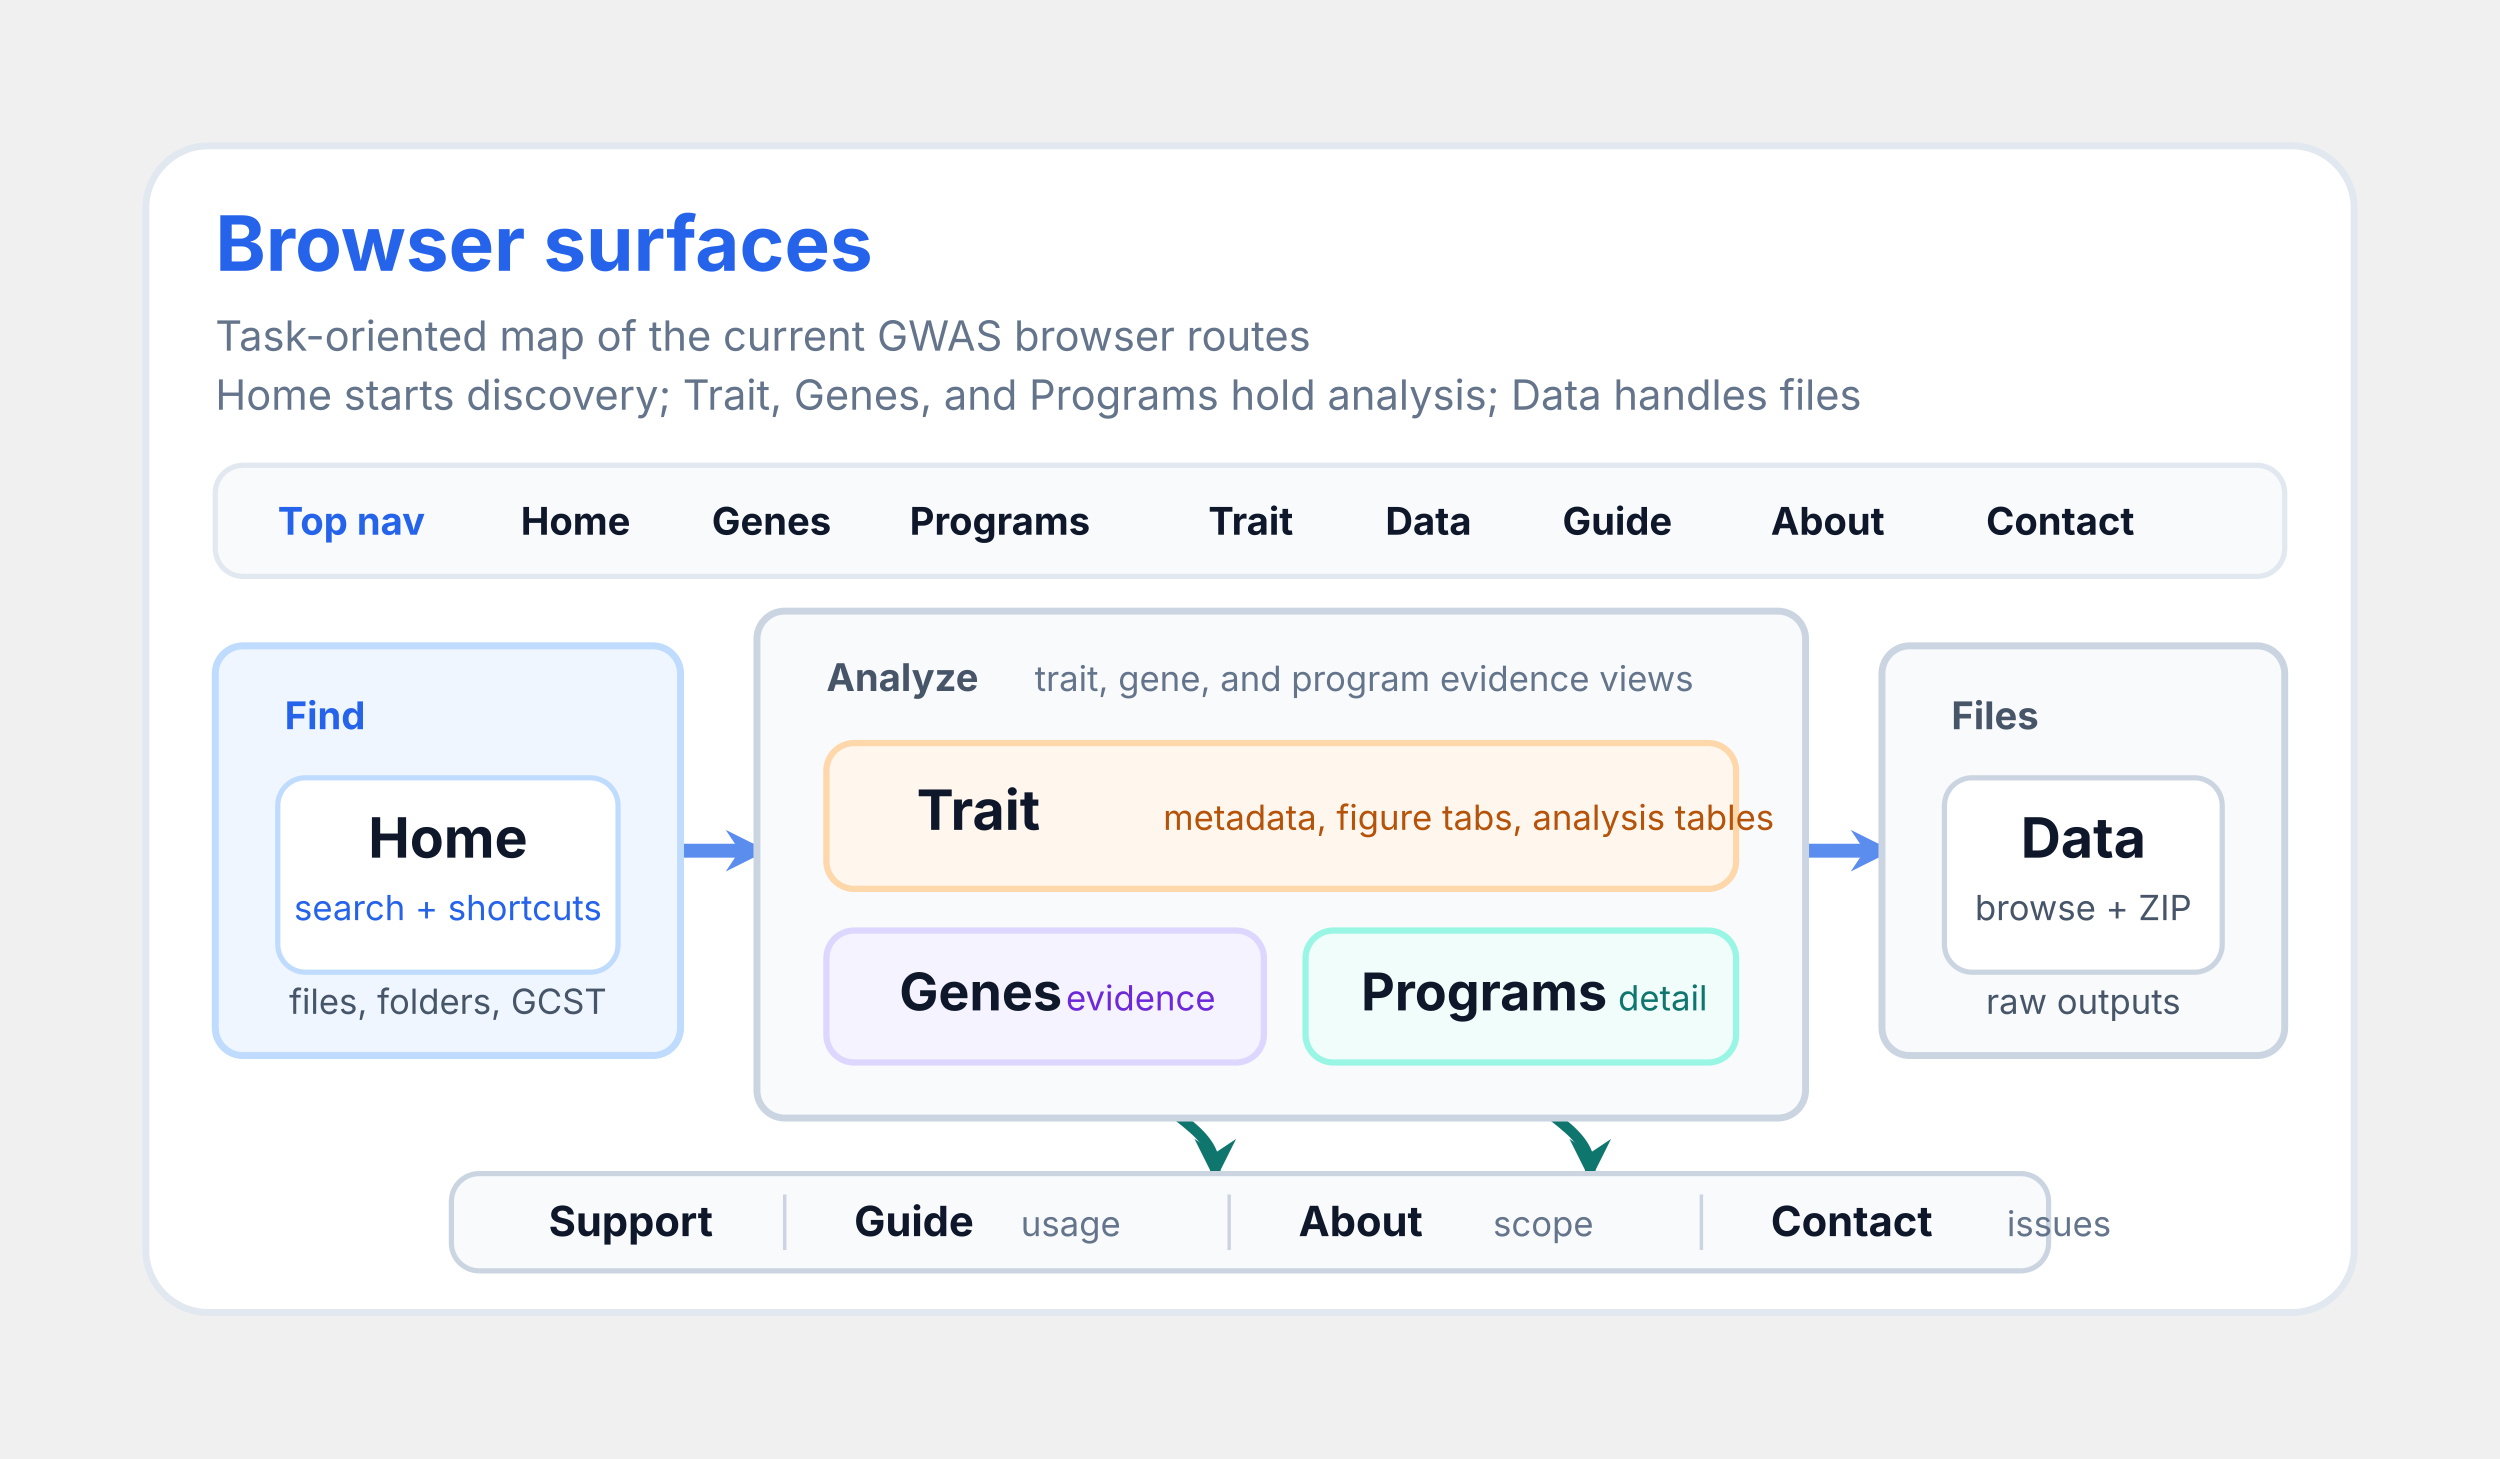
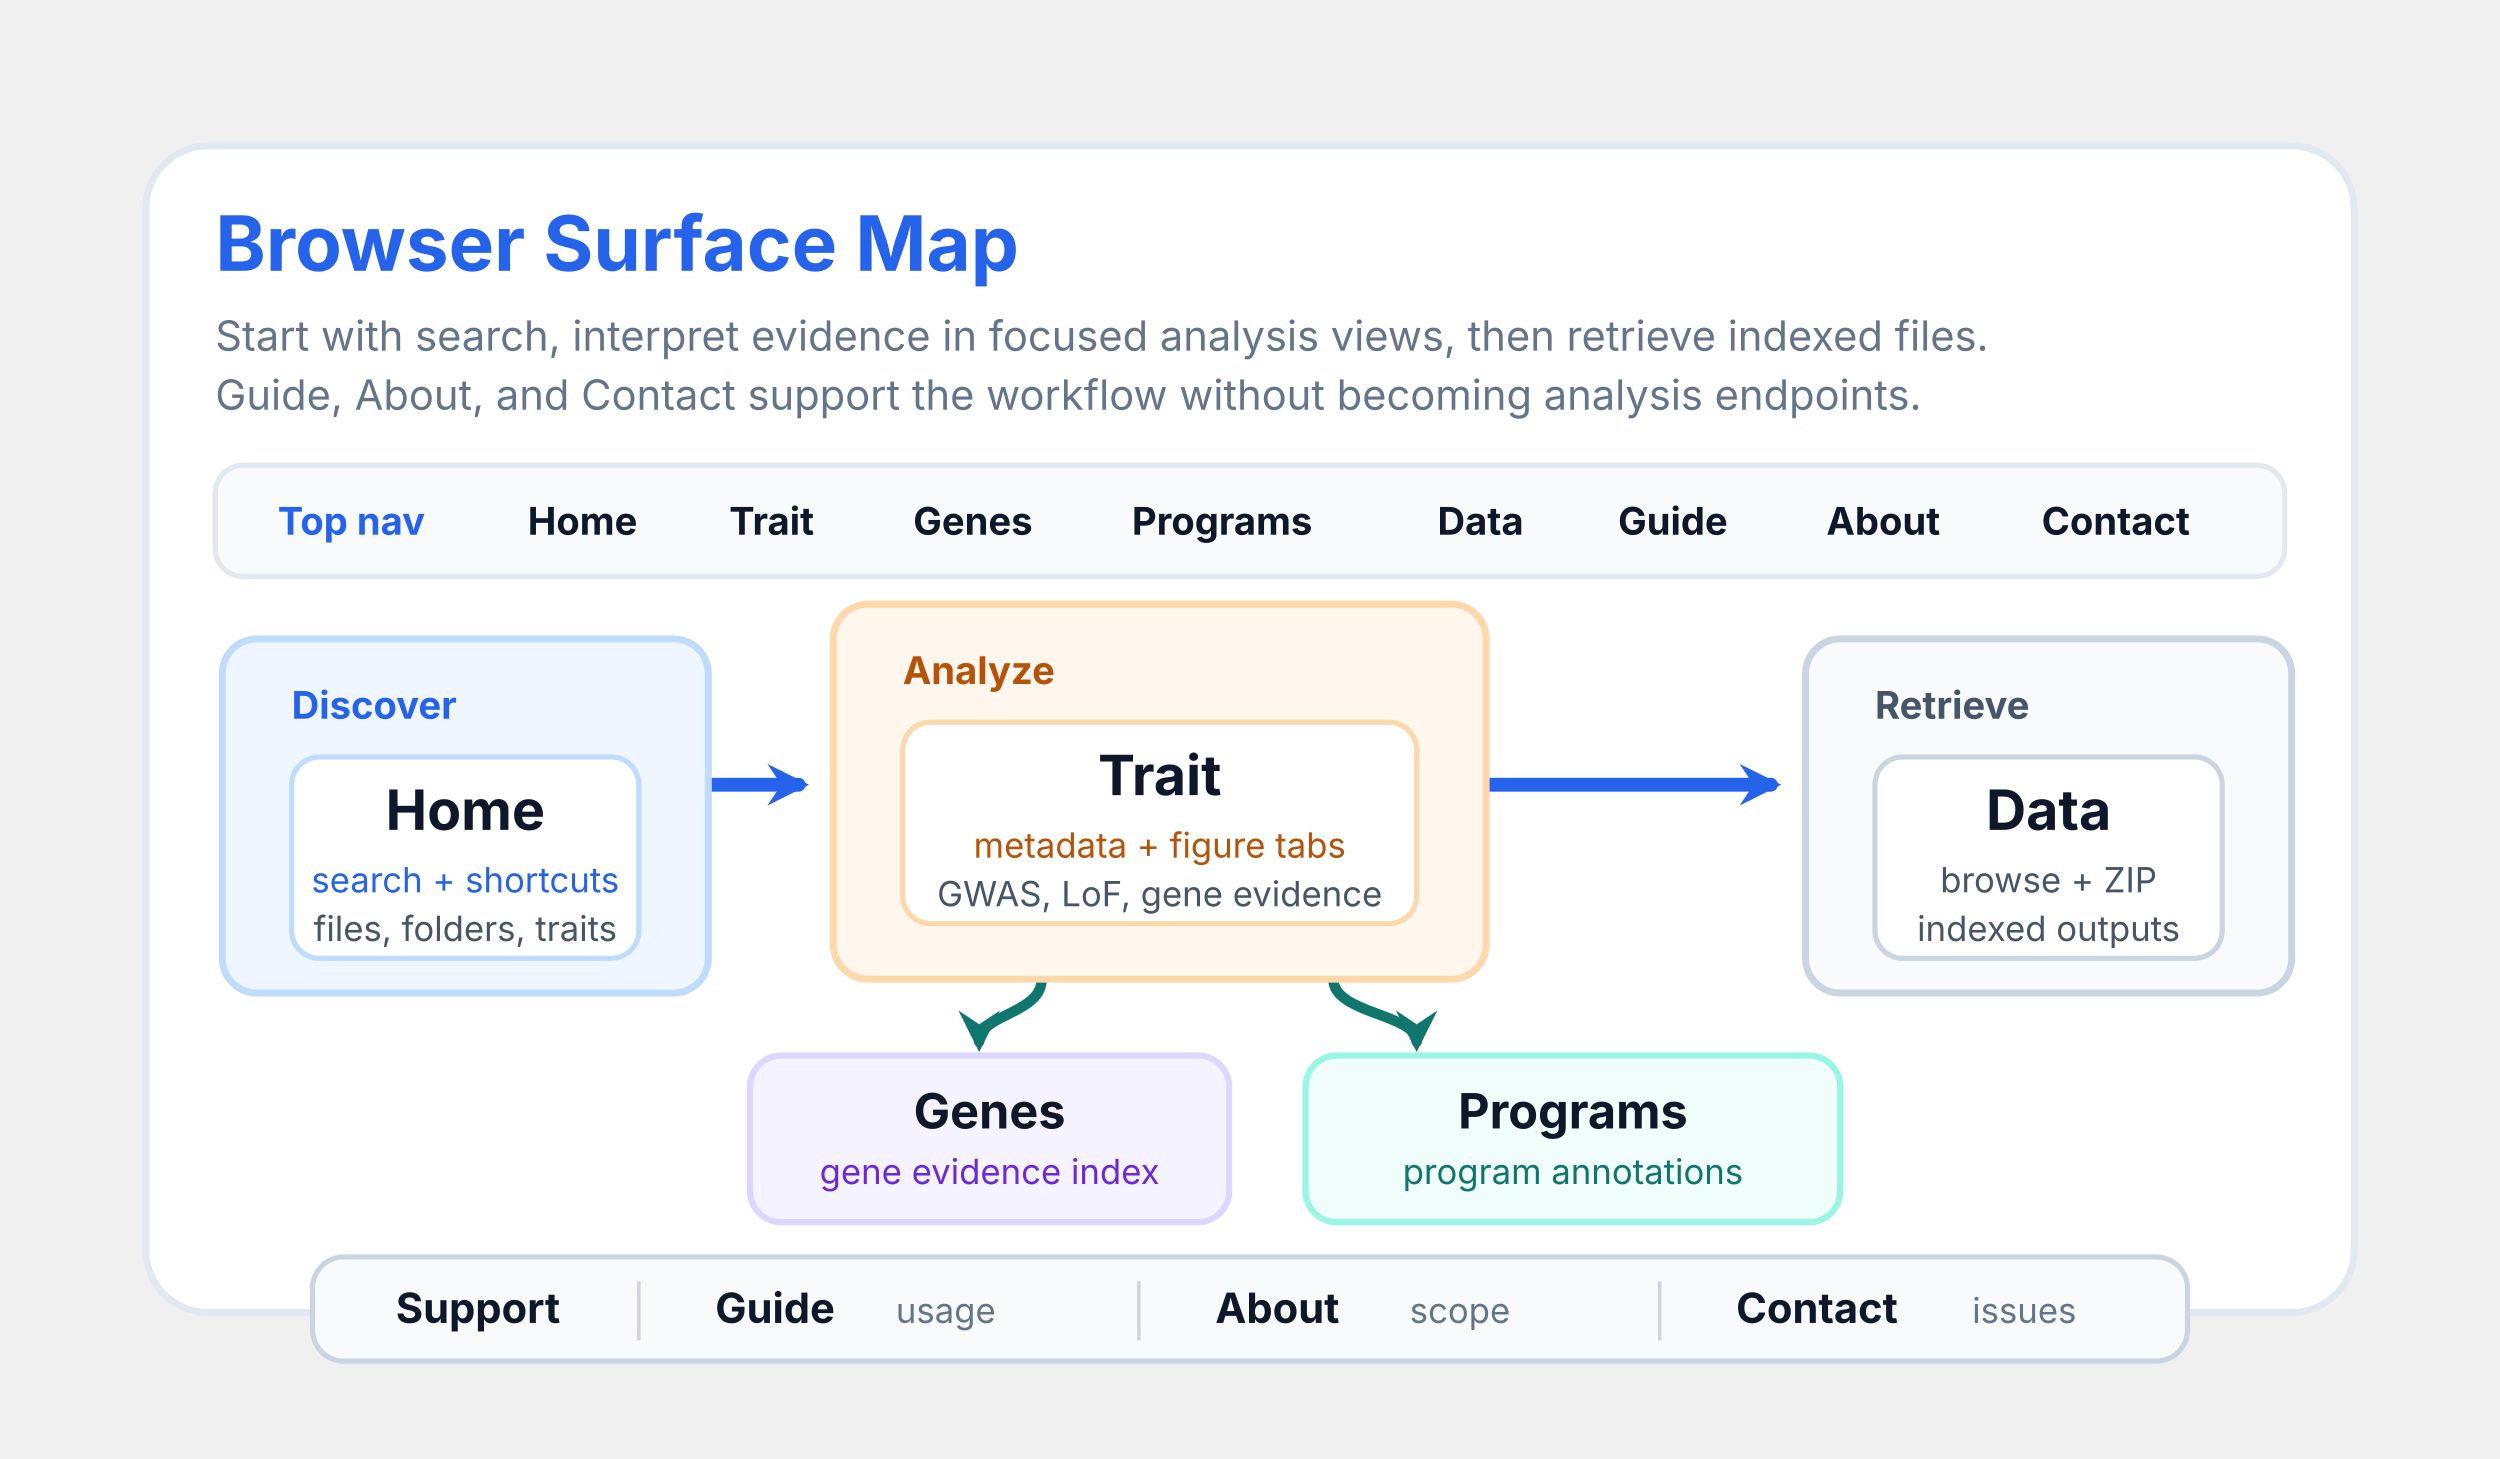
<svg xmlns="http://www.w3.org/2000/svg" width="720" height="420" viewBox="0 0 720 420" fill="none">
  <defs>
-     <marker id="docs-arrowhead" markerWidth="14" markerHeight="14" refX="10" refY="7" orient="auto" markerUnits="userSpaceOnUse">
-       <path d="M1 1 L13 7 L1 13 L5 7 Z" fill="#5B8DEF" />
+     <marker id="surface-arrow-blue" markerWidth="14" markerHeight="14" refX="10" refY="7" orient="auto" markerUnits="userSpaceOnUse">
+       <path d="M1 1 L13 7 L1 13 L5 7 Z" fill="#2563EB" />
    </marker>
-     <marker id="docs-arrowhead-green" markerWidth="14" markerHeight="14" refX="10" refY="7" orient="auto" markerUnits="userSpaceOnUse">
+     <marker id="surface-arrow-green" markerWidth="14" markerHeight="14" refX="10" refY="7" orient="auto" markerUnits="userSpaceOnUse">
      <path d="M1 1 L13 7 L1 13 L5 7 Z" fill="#0F766E" />
    </marker>
  </defs>
  <rect x="42" y="42" width="636" height="336" rx="18" fill="white" stroke="#E2E8F0" stroke-width="2" />
-   <text x="62" y="78" fill="#2563EB" font-family="Inter, Arial, Helvetica, sans-serif" font-size="22" font-weight="700">Browser surfaces</text>
-   <text x="62" y="101" fill="#64748B" font-family="Inter, Arial, Helvetica, sans-serif" font-size="12">Task-oriented map of the current GWAS browser routes</text>
-   <text x="62" y="118" fill="#64748B" font-family="Inter, Arial, Helvetica, sans-serif" font-size="12">Home starts discovery; Trait, Genes, and Programs hold analysis; Data handles files</text>
+   <text x="62" y="78" fill="#2563EB" font-family="Inter, Arial, Helvetica, sans-serif" font-size="22" font-weight="700">Browser Surface Map</text>
+   <text x="62" y="101" fill="#64748B" font-family="Inter, Arial, Helvetica, sans-serif" font-size="12">Start with search, interpret evidence in focused analysis views, then retrieve indexed files.</text>
+   <text x="62" y="118" fill="#64748B" font-family="Inter, Arial, Helvetica, sans-serif" font-size="12">Guide, About, and Contact support the workflow without becoming analysis endpoints.</text>
  <rect x="62" y="134" width="596" height="32" rx="8" fill="#F8FAFC" stroke="#E2E8F0" stroke-width="1.5" />
  <text x="80" y="154" fill="#2563EB" font-family="Inter, Arial, Helvetica, sans-serif" font-size="11" font-weight="700">Top nav</text>
-   <text x="150" y="154" fill="#0F172A" font-family="Inter, Arial, Helvetica, sans-serif" font-size="11" font-weight="650">Home</text>
-   <text x="205" y="154" fill="#0F172A" font-family="Inter, Arial, Helvetica, sans-serif" font-size="11" font-weight="650">Genes</text>
-   <text x="262" y="154" fill="#0F172A" font-family="Inter, Arial, Helvetica, sans-serif" font-size="11" font-weight="650">Programs</text>
-   <text x="348" y="154" fill="#0F172A" font-family="Inter, Arial, Helvetica, sans-serif" font-size="11" font-weight="650">Trait</text>
-   <text x="399" y="154" fill="#0F172A" font-family="Inter, Arial, Helvetica, sans-serif" font-size="11" font-weight="650">Data</text>
-   <text x="450" y="154" fill="#0F172A" font-family="Inter, Arial, Helvetica, sans-serif" font-size="11" font-weight="650">Guide</text>
-   <text x="510" y="154" fill="#0F172A" font-family="Inter, Arial, Helvetica, sans-serif" font-size="11" font-weight="650">About</text>
-   <text x="572" y="154" fill="#0F172A" font-family="Inter, Arial, Helvetica, sans-serif" font-size="11" font-weight="650">Contact</text>
-   <path d="M196 245 H218" stroke="#5B8DEF" stroke-width="4" stroke-linecap="round" marker-end="url(#docs-arrowhead)" />
-   <path d="M520 245 H542" stroke="#5B8DEF" stroke-width="4" stroke-linecap="round" marker-end="url(#docs-arrowhead)" />
-   <path d="M330 307 C330 321 350 323 350 337" stroke="#0F766E" stroke-width="3" stroke-linecap="round" fill="none" marker-end="url(#docs-arrowhead-green)" />
-   <path d="M438 307 C438 321 458 323 458 337" stroke="#0F766E" stroke-width="3" stroke-linecap="round" fill="none" marker-end="url(#docs-arrowhead-green)" />
-   <rect x="62" y="186" width="134" height="118" rx="8" fill="#EFF6FF" stroke="#BFDBFE" stroke-width="2" />
-   <text x="82" y="210" fill="#2563EB" font-family="Inter, Arial, Helvetica, sans-serif" font-size="11" font-weight="700">Find</text>
-   <rect x="80" y="224" width="98" height="56" rx="8" fill="white" stroke="#BFDBFE" stroke-width="1.5" />
-   <text x="129" y="247" text-anchor="middle" fill="#0F172A" font-family="Inter, Arial, Helvetica, sans-serif" font-size="16" font-weight="700">Home</text>
-   <text x="129" y="265" text-anchor="middle" fill="#2563EB" font-family="Inter, Arial, Helvetica, sans-serif" font-size="10">search + shortcuts</text>
-   <text x="129" y="292" text-anchor="middle" fill="#475569" font-family="Inter, Arial, Helvetica, sans-serif" font-size="10">files, folders, GCST</text>
-   <rect x="218" y="176" width="302" height="146" rx="8" fill="#F8FAFC" stroke="#CBD5E1" stroke-width="2" />
-   <text x="238" y="199" fill="#475569" font-family="Inter, Arial, Helvetica, sans-serif" font-size="11" font-weight="700">Analyze</text>
-   <text x="298" y="199" fill="#64748B" font-family="Inter, Arial, Helvetica, sans-serif" font-size="10">trait, gene, and program evidence views</text>
-   <rect x="238" y="214" width="262" height="42" rx="8" fill="#FFF7ED" stroke="#FED7AA" stroke-width="1.8" />
-   <text x="264" y="239" fill="#0F172A" font-family="Inter, Arial, Helvetica, sans-serif" font-size="16" font-weight="700">Trait</text>
-   <text x="335" y="239" fill="#B45309" font-family="Inter, Arial, Helvetica, sans-serif" font-size="10">metadata, figure tabs, analysis tables</text>
-   <rect x="238" y="268" width="126" height="38" rx="8" fill="#F5F3FF" stroke="#DDD6FE" stroke-width="1.8" />
-   <text x="259" y="291" fill="#0F172A" font-family="Inter, Arial, Helvetica, sans-serif" font-size="15" font-weight="700">Genes</text>
-   <text x="307" y="291" fill="#6D28D9" font-family="Inter, Arial, Helvetica, sans-serif" font-size="10">evidence</text>
-   <rect x="376" y="268" width="124" height="38" rx="8" fill="#F0FDFA" stroke="#99F6E4" stroke-width="1.8" />
-   <text x="392" y="291" fill="#0F172A" font-family="Inter, Arial, Helvetica, sans-serif" font-size="15" font-weight="700">Programs</text>
-   <text x="466" y="291" fill="#0F766E" font-family="Inter, Arial, Helvetica, sans-serif" font-size="10">detail</text>
-   <rect x="542" y="186" width="116" height="118" rx="8" fill="#F8FAFC" stroke="#CBD5E1" stroke-width="2" />
-   <text x="562" y="210" fill="#475569" font-family="Inter, Arial, Helvetica, sans-serif" font-size="11" font-weight="700">Files</text>
-   <rect x="560" y="224" width="80" height="56" rx="8" fill="white" stroke="#CBD5E1" stroke-width="1.5" />
-   <text x="600" y="247" text-anchor="middle" fill="#0F172A" font-family="Inter, Arial, Helvetica, sans-serif" font-size="16" font-weight="700">Data</text>
-   <text x="600" y="265" text-anchor="middle" fill="#475569" font-family="Inter, Arial, Helvetica, sans-serif" font-size="10">browse + ZIP</text>
-   <text x="600" y="292" text-anchor="middle" fill="#475569" font-family="Inter, Arial, Helvetica, sans-serif" font-size="10">raw outputs</text>
-   <rect x="130" y="338" width="460" height="28" rx="8" fill="#F8FAFC" stroke="#CBD5E1" stroke-width="1.5" />
-   <text x="158" y="356" fill="#0F172A" font-family="Inter, Arial, Helvetica, sans-serif" font-size="12" font-weight="700">Support</text>
-   <line x1="226" y1="344" x2="226" y2="360" stroke="#CBD5E1" stroke-width="1" />
-   <text x="246" y="356" fill="#0F172A" font-family="Inter, Arial, Helvetica, sans-serif" font-size="12" font-weight="700">Guide</text>
-   <text x="294" y="356" fill="#64748B" font-family="Inter, Arial, Helvetica, sans-serif" font-size="10">usage</text>
-   <line x1="354" y1="344" x2="354" y2="360" stroke="#CBD5E1" stroke-width="1" />
-   <text x="374" y="356" fill="#0F172A" font-family="Inter, Arial, Helvetica, sans-serif" font-size="12" font-weight="700">About</text>
-   <text x="430" y="356" fill="#64748B" font-family="Inter, Arial, Helvetica, sans-serif" font-size="10">scope</text>
-   <line x1="490" y1="344" x2="490" y2="360" stroke="#CBD5E1" stroke-width="1" />
-   <text x="510" y="356" fill="#0F172A" font-family="Inter, Arial, Helvetica, sans-serif" font-size="12" font-weight="700">Contact</text>
-   <text x="578" y="356" fill="#64748B" font-family="Inter, Arial, Helvetica, sans-serif" font-size="10">issues</text>
+   <text x="152" y="154" fill="#0F172A" font-family="Inter, Arial, Helvetica, sans-serif" font-size="11" font-weight="650">Home</text>
+   <text x="210" y="154" fill="#0F172A" font-family="Inter, Arial, Helvetica, sans-serif" font-size="11" font-weight="650">Trait</text>
+   <text x="263" y="154" fill="#0F172A" font-family="Inter, Arial, Helvetica, sans-serif" font-size="11" font-weight="650">Genes</text>
+   <text x="326" y="154" fill="#0F172A" font-family="Inter, Arial, Helvetica, sans-serif" font-size="11" font-weight="650">Programs</text>
+   <text x="414" y="154" fill="#0F172A" font-family="Inter, Arial, Helvetica, sans-serif" font-size="11" font-weight="650">Data</text>
+   <text x="466" y="154" fill="#0F172A" font-family="Inter, Arial, Helvetica, sans-serif" font-size="11" font-weight="650">Guide</text>
+   <text x="526" y="154" fill="#0F172A" font-family="Inter, Arial, Helvetica, sans-serif" font-size="11" font-weight="650">About</text>
+   <text x="588" y="154" fill="#0F172A" font-family="Inter, Arial, Helvetica, sans-serif" font-size="11" font-weight="650">Contact</text>
+   <path d="M204 226 H230" stroke="#2563EB" stroke-width="4" stroke-linecap="round" marker-end="url(#surface-arrow-blue)" />
+   <path d="M428 226 H510" stroke="#2563EB" stroke-width="4" stroke-linecap="round" marker-end="url(#surface-arrow-blue)" />
+   <path d="M300 282 C300 292 282 292 282 300" stroke="#0F766E" stroke-width="3" stroke-linecap="round" fill="none" marker-end="url(#surface-arrow-green)" />
+   <path d="M384 282 C384 292 408 292 408 300" stroke="#0F766E" stroke-width="3" stroke-linecap="round" fill="none" marker-end="url(#surface-arrow-green)" />
+   <rect x="64" y="184" width="140" height="102" rx="10" fill="#EFF6FF" stroke="#BFDBFE" stroke-width="2" />
+   <text x="84" y="207" fill="#2563EB" font-family="Inter, Arial, Helvetica, sans-serif" font-size="11" font-weight="700">Discover</text>
+   <rect x="84" y="218" width="100" height="58" rx="8" fill="white" stroke="#BFDBFE" stroke-width="1.5" />
+   <text x="134" y="239" text-anchor="middle" fill="#0F172A" font-family="Inter, Arial, Helvetica, sans-serif" font-size="16" font-weight="700">Home</text>
+   <text x="134" y="257" text-anchor="middle" fill="#2563EB" font-family="Inter, Arial, Helvetica, sans-serif" font-size="10">search + shortcuts</text>
+   <text x="134" y="271" text-anchor="middle" fill="#475569" font-family="Inter, Arial, Helvetica, sans-serif" font-size="10">files, folders, traits</text>
+   <rect x="240" y="174" width="188" height="108" rx="10" fill="#FFF7ED" stroke="#FED7AA" stroke-width="2" />
+   <text x="260" y="197" fill="#B45309" font-family="Inter, Arial, Helvetica, sans-serif" font-size="11" font-weight="700">Analyze</text>
+   <rect x="260" y="208" width="148" height="58" rx="8" fill="white" stroke="#FED7AA" stroke-width="1.5" />
+   <text x="334" y="229" text-anchor="middle" fill="#0F172A" font-family="Inter, Arial, Helvetica, sans-serif" font-size="16" font-weight="700">Trait</text>
+   <text x="334" y="247" text-anchor="middle" fill="#B45309" font-family="Inter, Arial, Helvetica, sans-serif" font-size="10">metadata + figure tabs</text>
+   <text x="334" y="261" text-anchor="middle" fill="#475569" font-family="Inter, Arial, Helvetica, sans-serif" font-size="10">GWAS, LoF, gene evidence</text>
+   <rect x="520" y="184" width="140" height="102" rx="10" fill="#F8FAFC" stroke="#CBD5E1" stroke-width="2" />
+   <text x="540" y="207" fill="#475569" font-family="Inter, Arial, Helvetica, sans-serif" font-size="11" font-weight="700">Retrieve</text>
+   <rect x="540" y="218" width="100" height="58" rx="8" fill="white" stroke="#CBD5E1" stroke-width="1.5" />
+   <text x="590" y="239" text-anchor="middle" fill="#0F172A" font-family="Inter, Arial, Helvetica, sans-serif" font-size="16" font-weight="700">Data</text>
+   <text x="590" y="257" text-anchor="middle" fill="#475569" font-family="Inter, Arial, Helvetica, sans-serif" font-size="10">browse + ZIP</text>
+   <text x="590" y="271" text-anchor="middle" fill="#475569" font-family="Inter, Arial, Helvetica, sans-serif" font-size="10">indexed outputs</text>
+   <rect x="216" y="304" width="138" height="48" rx="9" fill="#F5F3FF" stroke="#DDD6FE" stroke-width="1.8" />
+   <text x="285" y="325" text-anchor="middle" fill="#0F172A" font-family="Inter, Arial, Helvetica, sans-serif" font-size="14" font-weight="700">Genes</text>
+   <text x="285" y="341" text-anchor="middle" fill="#6D28D9" font-family="Inter, Arial, Helvetica, sans-serif" font-size="10">gene evidence index</text>
+   <rect x="376" y="304" width="154" height="48" rx="9" fill="#F0FDFA" stroke="#99F6E4" stroke-width="1.8" />
+   <text x="453" y="325" text-anchor="middle" fill="#0F172A" font-family="Inter, Arial, Helvetica, sans-serif" font-size="14" font-weight="700">Programs</text>
+   <text x="453" y="341" text-anchor="middle" fill="#0F766E" font-family="Inter, Arial, Helvetica, sans-serif" font-size="10">program annotations</text>
+   <rect x="90" y="362" width="540" height="30" rx="9" fill="#F8FAFC" stroke="#CBD5E1" stroke-width="1.5" />
+   <text x="114" y="381" fill="#0F172A" font-family="Inter, Arial, Helvetica, sans-serif" font-size="12" font-weight="700">Support</text>
+   <line x1="184" y1="369" x2="184" y2="386" stroke="#CBD5E1" stroke-width="1" />
+   <text x="206" y="381" fill="#0F172A" font-family="Inter, Arial, Helvetica, sans-serif" font-size="12" font-weight="700">Guide</text>
+   <text x="258" y="381" fill="#64748B" font-family="Inter, Arial, Helvetica, sans-serif" font-size="10">usage</text>
+   <line x1="328" y1="369" x2="328" y2="386" stroke="#CBD5E1" stroke-width="1" />
+   <text x="350" y="381" fill="#0F172A" font-family="Inter, Arial, Helvetica, sans-serif" font-size="12" font-weight="700">About</text>
+   <text x="406" y="381" fill="#64748B" font-family="Inter, Arial, Helvetica, sans-serif" font-size="10">scope</text>
+   <line x1="478" y1="369" x2="478" y2="386" stroke="#CBD5E1" stroke-width="1" />
+   <text x="500" y="381" fill="#0F172A" font-family="Inter, Arial, Helvetica, sans-serif" font-size="12" font-weight="700">Contact</text>
+   <text x="568" y="381" fill="#64748B" font-family="Inter, Arial, Helvetica, sans-serif" font-size="10">issues</text>
</svg>
